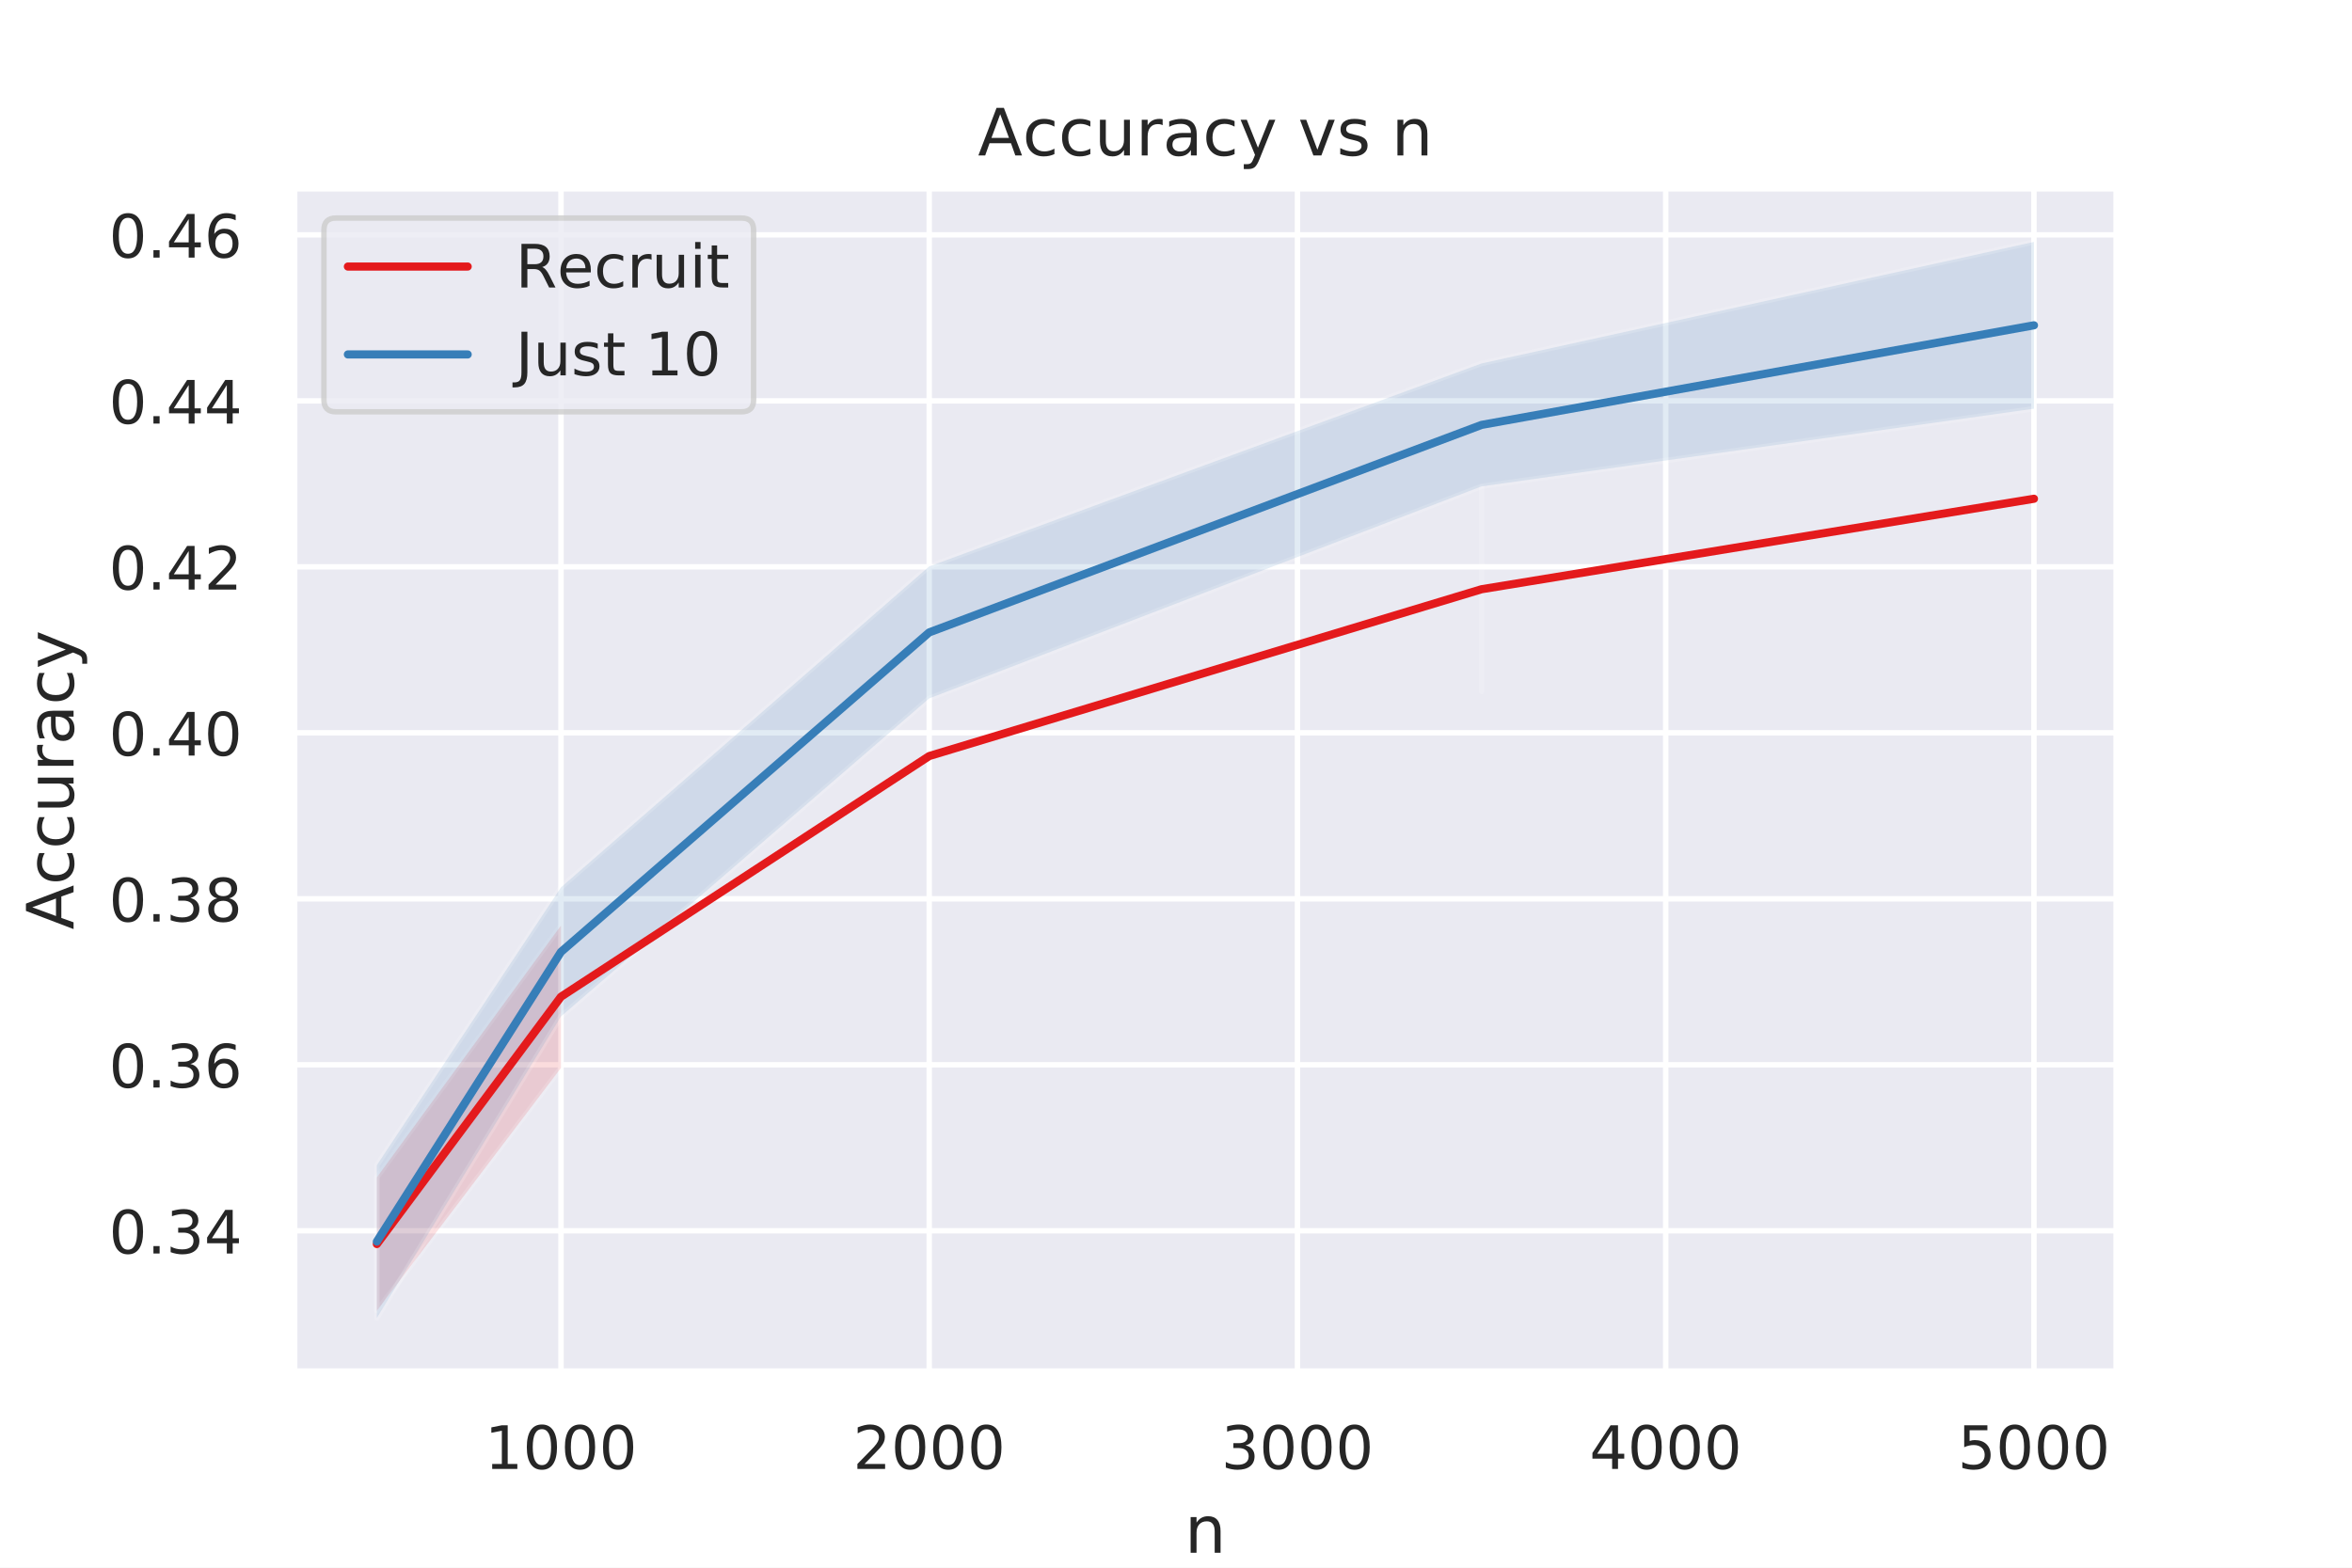
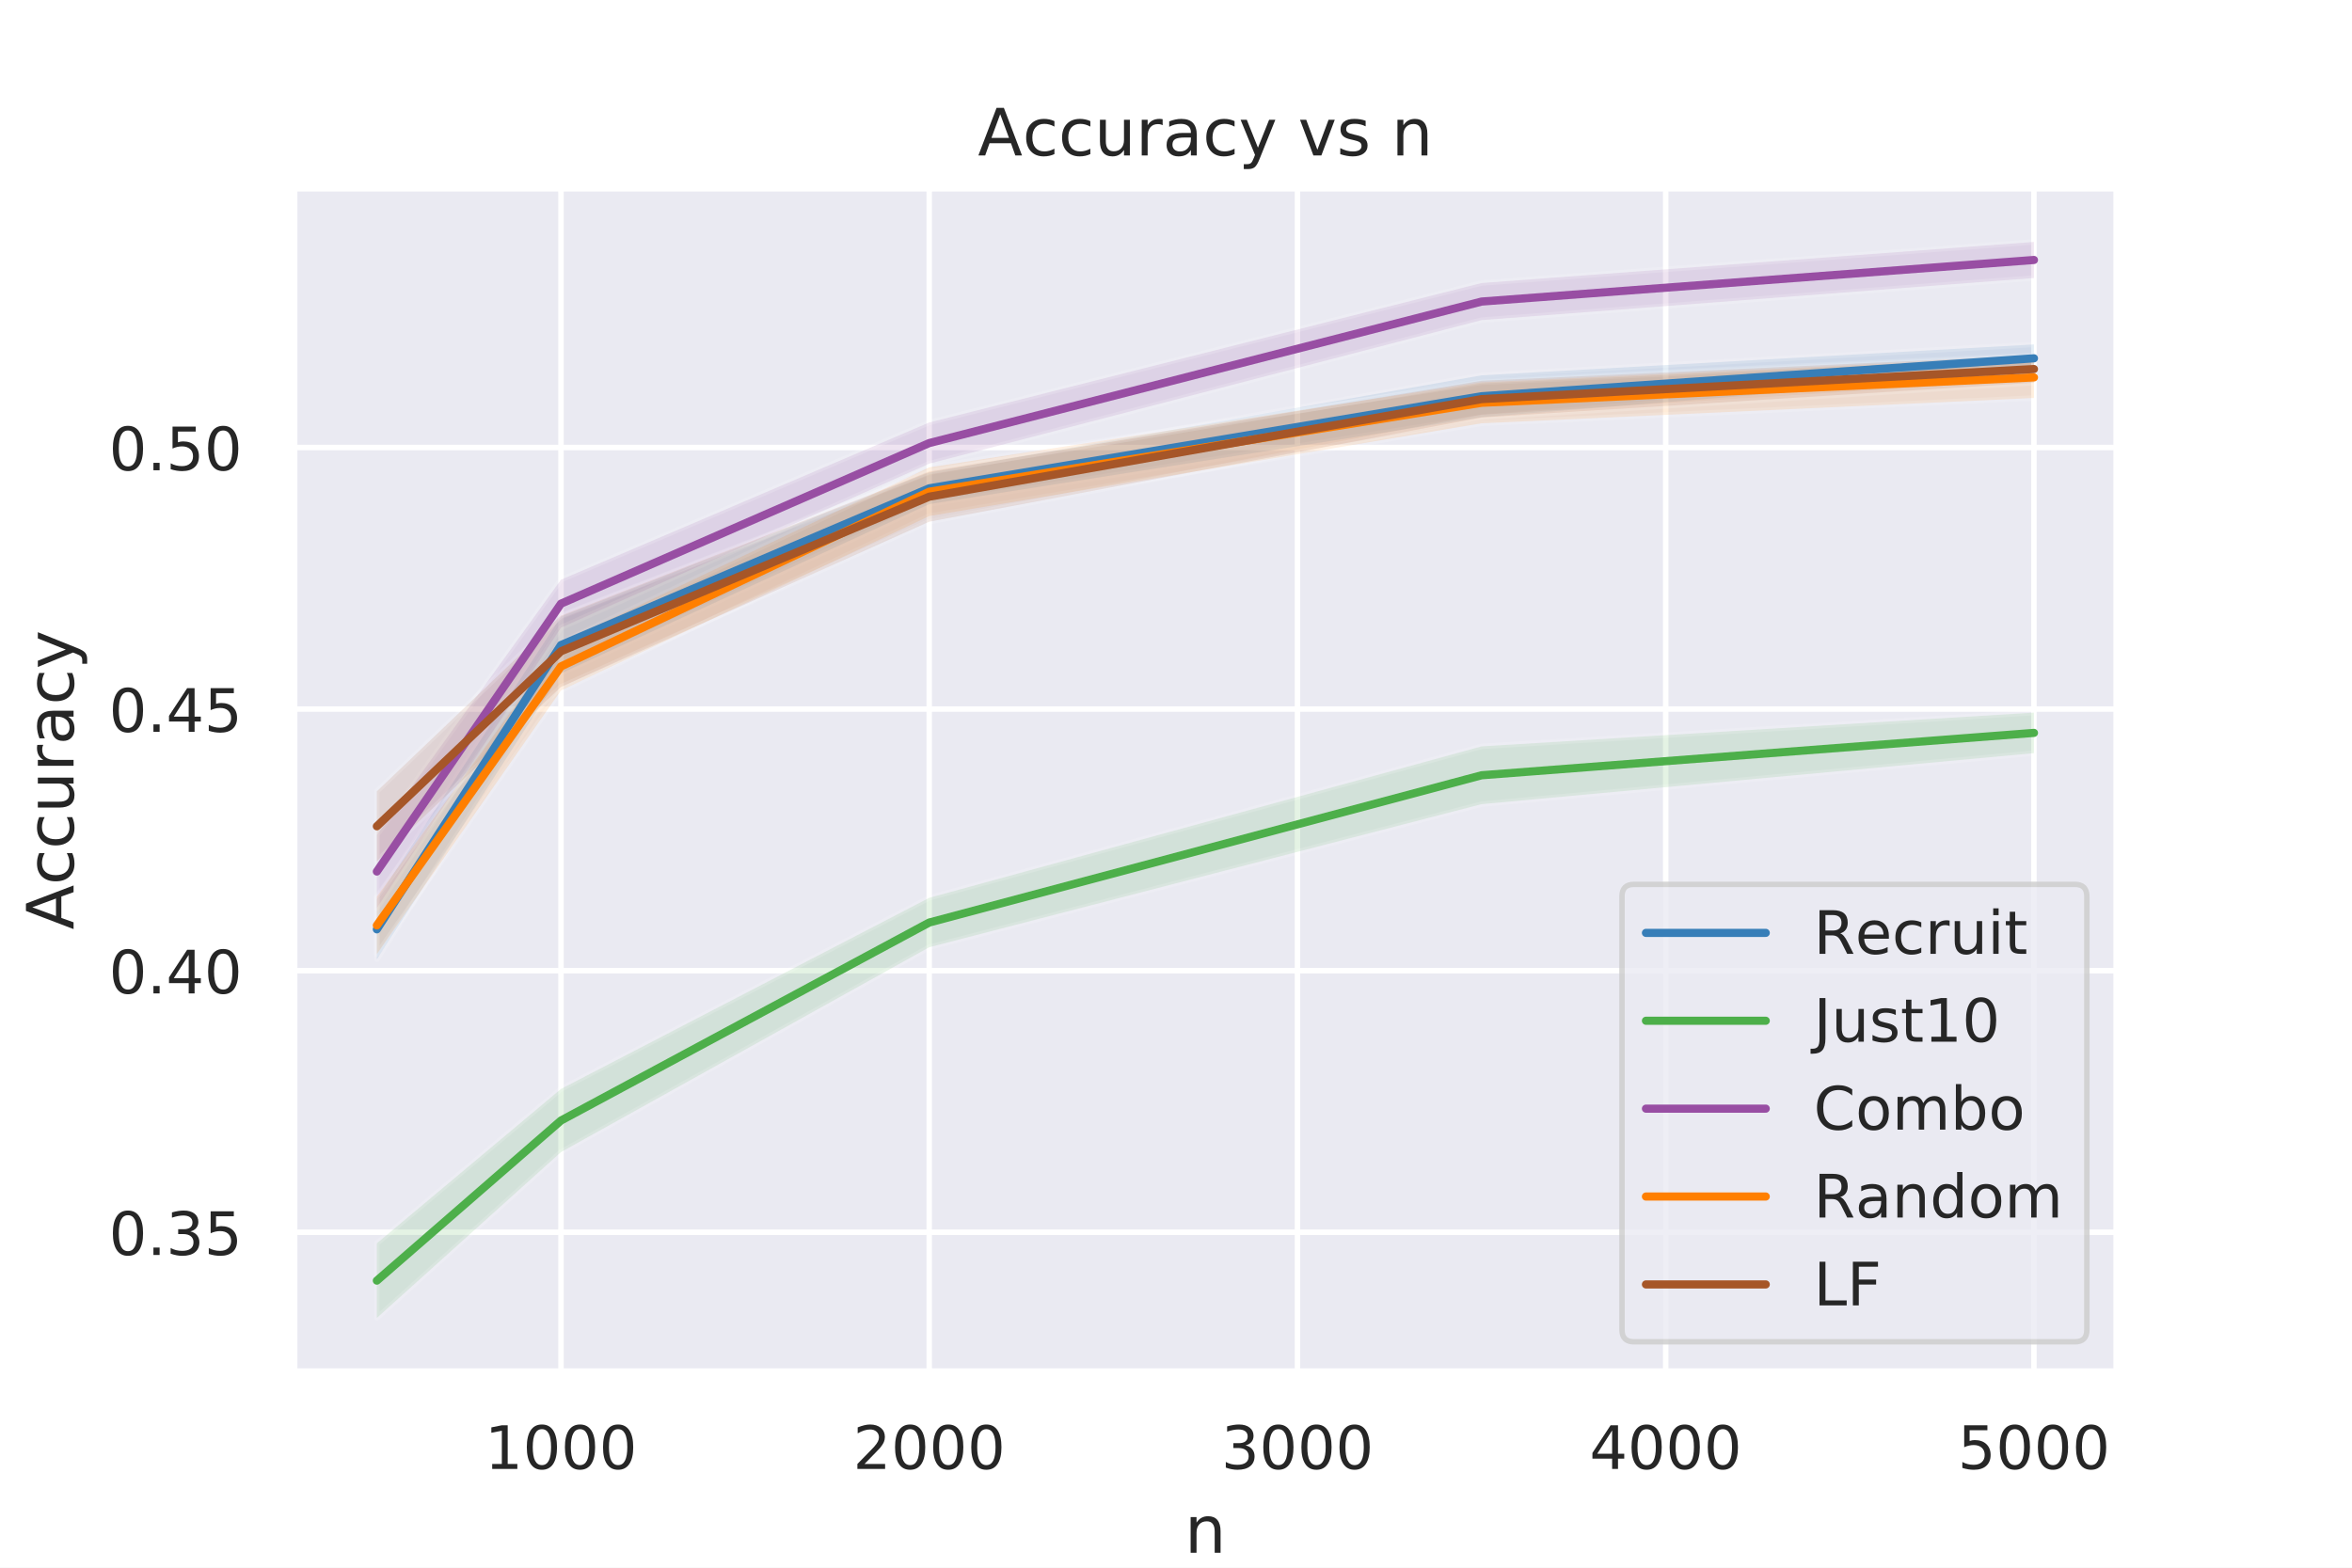
<svg xmlns="http://www.w3.org/2000/svg" xmlns:xlink="http://www.w3.org/1999/xlink" height="288pt" version="1.1" viewBox="0 0 432 288" width="432pt">
  <defs>
    <style type="text/css">
*{stroke-linecap:butt;stroke-linejoin:round;}
  </style>
  </defs>
  <g id="figure_1">
    <g id="patch_1">
      <path d="M 0 288  L 432 288  L 432 0  L 0 0  z " style="fill:#ffffff;" />
    </g>
    <g id="axes_1">
      <g id="patch_2">
        <path d="M 54 252  L 388.8 252  L 388.8 34.56  L 54 34.56  z " style="fill:#eaeaf2;" />
      </g>
      <g id="matplotlib.axis_1">
        <g id="xtick_1">
          <g id="line2d_1">
-             <path clip-path="url(#p210aaabae3)" d="M 103.036 252  L 103.036 34.56  " style="fill:none;stroke:#ffffff;stroke-linecap:round;" />
+             <path clip-path="url(#p8ea2d823b3)" d="M 103.036 252  L 103.036 34.56  " style="fill:none;stroke:#ffffff;stroke-linecap:round;" />
          </g>
          <g id="text_1">
            <defs>
              <path d="M 12.406 8.297  L 28.516 8.297  L 28.516 63.922  L 10.984 60.406  L 10.984 69.391  L 28.422 72.906  L 38.281 72.906  L 38.281 8.297  L 54.391 8.297  L 54.391 0  L 12.406 0  z " id="DejaVuSans-49" />
              <path d="M 31.781 66.406  Q 24.172 66.406 20.328 58.906  Q 16.5 51.422 16.5 36.375  Q 16.5 21.391 20.328 13.891  Q 24.172 6.391 31.781 6.391  Q 39.453 6.391 43.281 13.891  Q 47.125 21.391 47.125 36.375  Q 47.125 51.422 43.281 58.906  Q 39.453 66.406 31.781 66.406  z M 31.781 74.219  Q 44.047 74.219 50.516 64.516  Q 56.984 54.828 56.984 36.375  Q 56.984 17.969 50.516 8.266  Q 44.047 -1.422 31.781 -1.422  Q 19.531 -1.422 13.062 8.266  Q 6.594 17.969 6.594 36.375  Q 6.594 54.828 13.062 64.516  Q 19.531 74.219 31.781 74.219  z " id="DejaVuSans-48" />
            </defs>
            <g style="fill:#262626;" transform="translate(89.03886 269.8583)scale(0.11 -0.11)">
              <use xlink:href="#DejaVuSans-49" />
              <use x="63.623" xlink:href="#DejaVuSans-48" />
              <use x="127.246" xlink:href="#DejaVuSans-48" />
              <use x="190.869" xlink:href="#DejaVuSans-48" />
            </g>
          </g>
        </g>
        <g id="xtick_2">
          <g id="line2d_2">
-             <path clip-path="url(#p210aaabae3)" d="M 170.673 252  L 170.673 34.56  " style="fill:none;stroke:#ffffff;stroke-linecap:round;" />
+             <path clip-path="url(#p8ea2d823b3)" d="M 170.673 252  L 170.673 34.56  " style="fill:none;stroke:#ffffff;stroke-linecap:round;" />
          </g>
          <g id="text_2">
            <defs>
              <path d="M 19.188 8.297  L 53.609 8.297  L 53.609 0  L 7.328 0  L 7.328 8.297  Q 12.938 14.109 22.625 23.891  Q 32.328 33.688 34.812 36.531  Q 39.547 41.844 41.422 45.531  Q 43.312 49.219 43.312 52.781  Q 43.312 58.594 39.234 62.25  Q 35.156 65.922 28.609 65.922  Q 23.969 65.922 18.812 64.312  Q 13.672 62.703 7.812 59.422  L 7.812 69.391  Q 13.766 71.781 18.938 73  Q 24.125 74.219 28.422 74.219  Q 39.75 74.219 46.484 68.547  Q 53.219 62.891 53.219 53.422  Q 53.219 48.922 51.531 44.891  Q 49.859 40.875 45.406 35.406  Q 44.188 33.984 37.641 27.219  Q 31.109 20.453 19.188 8.297  z " id="DejaVuSans-50" />
            </defs>
            <g style="fill:#262626;" transform="translate(156.6752 269.8583)scale(0.11 -0.11)">
              <use xlink:href="#DejaVuSans-50" />
              <use x="63.623" xlink:href="#DejaVuSans-48" />
              <use x="127.246" xlink:href="#DejaVuSans-48" />
              <use x="190.869" xlink:href="#DejaVuSans-48" />
            </g>
          </g>
        </g>
        <g id="xtick_3">
          <g id="line2d_3">
-             <path clip-path="url(#p210aaabae3)" d="M 238.309 252  L 238.309 34.56  " style="fill:none;stroke:#ffffff;stroke-linecap:round;" />
+             <path clip-path="url(#p8ea2d823b3)" d="M 238.309 252  L 238.309 34.56  " style="fill:none;stroke:#ffffff;stroke-linecap:round;" />
          </g>
          <g id="text_3">
            <defs>
              <path d="M 40.578 39.312  Q 47.656 37.797 51.625 33  Q 55.609 28.219 55.609 21.188  Q 55.609 10.406 48.188 4.484  Q 40.766 -1.422 27.094 -1.422  Q 22.516 -1.422 17.656 -0.516  Q 12.797 0.391 7.625 2.203  L 7.625 11.719  Q 11.719 9.328 16.594 8.109  Q 21.484 6.891 26.812 6.891  Q 36.078 6.891 40.938 10.547  Q 45.797 14.203 45.797 21.188  Q 45.797 27.641 41.281 31.266  Q 36.766 34.906 28.719 34.906  L 20.219 34.906  L 20.219 43.016  L 29.109 43.016  Q 36.375 43.016 40.234 45.922  Q 44.094 48.828 44.094 54.297  Q 44.094 59.906 40.109 62.906  Q 36.141 65.922 28.719 65.922  Q 24.656 65.922 20.016 65.031  Q 15.375 64.156 9.812 62.312  L 9.812 71.094  Q 15.438 72.656 20.344 73.438  Q 25.25 74.219 29.594 74.219  Q 40.828 74.219 47.359 69.109  Q 53.906 64.016 53.906 55.328  Q 53.906 49.266 50.438 45.094  Q 46.969 40.922 40.578 39.312  z " id="DejaVuSans-51" />
            </defs>
            <g style="fill:#262626;" transform="translate(224.3116 269.8583)scale(0.11 -0.11)">
              <use xlink:href="#DejaVuSans-51" />
              <use x="63.623" xlink:href="#DejaVuSans-48" />
              <use x="127.246" xlink:href="#DejaVuSans-48" />
              <use x="190.869" xlink:href="#DejaVuSans-48" />
            </g>
          </g>
        </g>
        <g id="xtick_4">
          <g id="line2d_4">
-             <path clip-path="url(#p210aaabae3)" d="M 305.945 252  L 305.945 34.56  " style="fill:none;stroke:#ffffff;stroke-linecap:round;" />
+             <path clip-path="url(#p8ea2d823b3)" d="M 305.945 252  L 305.945 34.56  " style="fill:none;stroke:#ffffff;stroke-linecap:round;" />
          </g>
          <g id="text_4">
            <defs>
              <path d="M 37.797 64.312  L 12.891 25.391  L 37.797 25.391  z M 35.203 72.906  L 47.609 72.906  L 47.609 25.391  L 58.016 25.391  L 58.016 17.188  L 47.609 17.188  L 47.609 0  L 37.797 0  L 37.797 17.188  L 4.891 17.188  L 4.891 26.703  z " id="DejaVuSans-52" />
            </defs>
            <g style="fill:#262626;" transform="translate(291.948 269.8583)scale(0.11 -0.11)">
              <use xlink:href="#DejaVuSans-52" />
              <use x="63.623" xlink:href="#DejaVuSans-48" />
              <use x="127.246" xlink:href="#DejaVuSans-48" />
              <use x="190.869" xlink:href="#DejaVuSans-48" />
            </g>
          </g>
        </g>
        <g id="xtick_5">
          <g id="line2d_5">
-             <path clip-path="url(#p210aaabae3)" d="M 373.582 252  L 373.582 34.56  " style="fill:none;stroke:#ffffff;stroke-linecap:round;" />
+             <path clip-path="url(#p8ea2d823b3)" d="M 373.582 252  L 373.582 34.56  " style="fill:none;stroke:#ffffff;stroke-linecap:round;" />
          </g>
          <g id="text_5">
            <defs>
              <path d="M 10.797 72.906  L 49.516 72.906  L 49.516 64.594  L 19.828 64.594  L 19.828 46.734  Q 21.969 47.469 24.109 47.828  Q 26.266 48.188 28.422 48.188  Q 40.625 48.188 47.75 41.5  Q 54.891 34.812 54.891 23.391  Q 54.891 11.625 47.562 5.094  Q 40.234 -1.422 26.906 -1.422  Q 22.312 -1.422 17.547 -0.641  Q 12.797 0.141 7.719 1.703  L 7.719 11.625  Q 12.109 9.234 16.797 8.062  Q 21.484 6.891 26.703 6.891  Q 35.156 6.891 40.078 11.328  Q 45.016 15.766 45.016 23.391  Q 45.016 31 40.078 35.438  Q 35.156 39.891 26.703 39.891  Q 22.75 39.891 18.812 39.016  Q 14.891 38.141 10.797 36.281  z " id="DejaVuSans-53" />
            </defs>
            <g style="fill:#262626;" transform="translate(359.5843 269.8583)scale(0.11 -0.11)">
              <use xlink:href="#DejaVuSans-53" />
              <use x="63.623" xlink:href="#DejaVuSans-48" />
              <use x="127.246" xlink:href="#DejaVuSans-48" />
              <use x="190.869" xlink:href="#DejaVuSans-48" />
            </g>
          </g>
        </g>
        <g id="text_6">
          <defs>
            <path d="M 54.891 33.016  L 54.891 0  L 45.906 0  L 45.906 32.719  Q 45.906 40.484 42.875 44.328  Q 39.844 48.188 33.797 48.188  Q 26.516 48.188 22.312 43.547  Q 18.109 38.922 18.109 30.906  L 18.109 0  L 9.078 0  L 9.078 54.688  L 18.109 54.688  L 18.109 46.188  Q 21.344 51.125 25.703 53.562  Q 30.078 56 35.797 56  Q 45.219 56 50.047 50.172  Q 54.891 44.344 54.891 33.016  z " id="DejaVuSans-110" />
          </defs>
          <g style="fill:#262626;" transform="translate(217.5975 285.2641)scale(0.12 -0.12)">
            <use xlink:href="#DejaVuSans-110" />
          </g>
        </g>
      </g>
      <g id="matplotlib.axis_2">
        <g id="ytick_1">
          <g id="line2d_6">
-             <path clip-path="url(#p210aaabae3)" d="M 54 226.103  L 388.8 226.103  " style="fill:none;stroke:#ffffff;stroke-linecap:round;" />
+             <path clip-path="url(#p8ea2d823b3)" d="M 54 226.373  L 388.8 226.373  " style="fill:none;stroke:#ffffff;stroke-linecap:round;" />
          </g>
          <g id="text_7">
            <defs>
              <path d="M 10.688 12.406  L 21 12.406  L 21 0  L 10.688 0  z " id="DejaVuSans-46" />
            </defs>
-             <g style="fill:#262626;" transform="translate(20.00781 230.2824)scale(0.11 -0.11)">
+             <g style="fill:#262626;" transform="translate(20.00781 230.5524)scale(0.11 -0.11)">
              <use xlink:href="#DejaVuSans-48" />
              <use x="63.623" xlink:href="#DejaVuSans-46" />
              <use x="95.41" xlink:href="#DejaVuSans-51" />
-               <use x="159.033" xlink:href="#DejaVuSans-52" />
+               <use x="159.033" xlink:href="#DejaVuSans-53" />
            </g>
          </g>
        </g>
        <g id="ytick_2">
          <g id="line2d_7">
-             <path clip-path="url(#p210aaabae3)" d="M 54 195.61  L 388.8 195.61  " style="fill:none;stroke:#ffffff;stroke-linecap:round;" />
+             <path clip-path="url(#p8ea2d823b3)" d="M 54 178.32  L 388.8 178.32  " style="fill:none;stroke:#ffffff;stroke-linecap:round;" />
          </g>
          <g id="text_8">
-             <defs>
-               <path d="M 33.016 40.375  Q 26.375 40.375 22.484 35.828  Q 18.609 31.297 18.609 23.391  Q 18.609 15.531 22.484 10.953  Q 26.375 6.391 33.016 6.391  Q 39.656 6.391 43.531 10.953  Q 47.406 15.531 47.406 23.391  Q 47.406 31.297 43.531 35.828  Q 39.656 40.375 33.016 40.375  z M 52.594 71.297  L 52.594 62.312  Q 48.875 64.062 45.094 64.984  Q 41.312 65.922 37.594 65.922  Q 27.828 65.922 22.672 59.328  Q 17.531 52.734 16.797 39.406  Q 19.672 43.656 24.016 45.922  Q 28.375 48.188 33.594 48.188  Q 44.578 48.188 50.953 41.516  Q 57.328 34.859 57.328 23.391  Q 57.328 12.156 50.688 5.359  Q 44.047 -1.422 33.016 -1.422  Q 20.359 -1.422 13.672 8.266  Q 6.984 17.969 6.984 36.375  Q 6.984 53.656 15.188 63.938  Q 23.391 74.219 37.203 74.219  Q 40.922 74.219 44.703 73.484  Q 48.484 72.75 52.594 71.297  z " id="DejaVuSans-54" />
-             </defs>
-             <g style="fill:#262626;" transform="translate(20.00781 199.789)scale(0.11 -0.11)">
-               <use xlink:href="#DejaVuSans-48" />
-               <use x="63.623" xlink:href="#DejaVuSans-46" />
-               <use x="95.41" xlink:href="#DejaVuSans-51" />
-               <use x="159.033" xlink:href="#DejaVuSans-54" />
-             </g>
-           </g>
-         </g>
-         <g id="ytick_3">
-           <g id="line2d_8">
-             <path clip-path="url(#p210aaabae3)" d="M 54 165.117  L 388.8 165.117  " style="fill:none;stroke:#ffffff;stroke-linecap:round;" />
-           </g>
-           <g id="text_9">
-             <defs>
-               <path d="M 31.781 34.625  Q 24.75 34.625 20.719 30.859  Q 16.703 27.094 16.703 20.516  Q 16.703 13.922 20.719 10.156  Q 24.75 6.391 31.781 6.391  Q 38.812 6.391 42.859 10.172  Q 46.922 13.969 46.922 20.516  Q 46.922 27.094 42.891 30.859  Q 38.875 34.625 31.781 34.625  z M 21.922 38.812  Q 15.578 40.375 12.031 44.719  Q 8.5 49.078 8.5 55.328  Q 8.5 64.062 14.719 69.141  Q 20.953 74.219 31.781 74.219  Q 42.672 74.219 48.875 69.141  Q 55.078 64.062 55.078 55.328  Q 55.078 49.078 51.531 44.719  Q 48 40.375 41.703 38.812  Q 48.828 37.156 52.797 32.312  Q 56.781 27.484 56.781 20.516  Q 56.781 9.906 50.312 4.234  Q 43.844 -1.422 31.781 -1.422  Q 19.734 -1.422 13.25 4.234  Q 6.781 9.906 6.781 20.516  Q 6.781 27.484 10.781 32.312  Q 14.797 37.156 21.922 38.812  z M 18.312 54.391  Q 18.312 48.734 21.844 45.562  Q 25.391 42.391 31.781 42.391  Q 38.141 42.391 41.719 45.562  Q 45.312 48.734 45.312 54.391  Q 45.312 60.062 41.719 63.234  Q 38.141 66.406 31.781 66.406  Q 25.391 66.406 21.844 63.234  Q 18.312 60.062 18.312 54.391  z " id="DejaVuSans-56" />
-             </defs>
-             <g style="fill:#262626;" transform="translate(20.00781 169.2957)scale(0.11 -0.11)">
-               <use xlink:href="#DejaVuSans-48" />
-               <use x="63.623" xlink:href="#DejaVuSans-46" />
-               <use x="95.41" xlink:href="#DejaVuSans-51" />
-               <use x="159.033" xlink:href="#DejaVuSans-56" />
-             </g>
-           </g>
-         </g>
-         <g id="ytick_4">
-           <g id="line2d_9">
-             <path clip-path="url(#p210aaabae3)" d="M 54 134.623  L 388.8 134.623  " style="fill:none;stroke:#ffffff;stroke-linecap:round;" />
-           </g>
-           <g id="text_10">
-             <g style="fill:#262626;" transform="translate(20.00781 138.8024)scale(0.11 -0.11)">
+             <g style="fill:#262626;" transform="translate(20.00781 182.4988)scale(0.11 -0.11)">
              <use xlink:href="#DejaVuSans-48" />
              <use x="63.623" xlink:href="#DejaVuSans-46" />
              <use x="95.41" xlink:href="#DejaVuSans-52" />
              <use x="159.033" xlink:href="#DejaVuSans-48" />
            </g>
          </g>
        </g>
-         <g id="ytick_5">
-           <g id="line2d_10">
-             <path clip-path="url(#p210aaabae3)" d="M 54 104.13  L 388.8 104.13  " style="fill:none;stroke:#ffffff;stroke-linecap:round;" />
-           </g>
-           <g id="text_11">
-             <g style="fill:#262626;" transform="translate(20.00781 108.3091)scale(0.11 -0.11)">
+         <g id="ytick_3">
+           <g id="line2d_8">
+             <path clip-path="url(#p8ea2d823b3)" d="M 54 130.266  L 388.8 130.266  " style="fill:none;stroke:#ffffff;stroke-linecap:round;" />
+           </g>
+           <g id="text_9">
+             <g style="fill:#262626;" transform="translate(20.00781 134.4453)scale(0.11 -0.11)">
              <use xlink:href="#DejaVuSans-48" />
              <use x="63.623" xlink:href="#DejaVuSans-46" />
              <use x="95.41" xlink:href="#DejaVuSans-52" />
-               <use x="159.033" xlink:href="#DejaVuSans-50" />
-             </g>
-           </g>
-         </g>
-         <g id="ytick_6">
-           <g id="line2d_11">
-             <path clip-path="url(#p210aaabae3)" d="M 54 73.637  L 388.8 73.637  " style="fill:none;stroke:#ffffff;stroke-linecap:round;" />
-           </g>
-           <g id="text_12">
-             <g style="fill:#262626;" transform="translate(20.00781 77.81573)scale(0.11 -0.11)">
+               <use x="159.033" xlink:href="#DejaVuSans-53" />
+             </g>
+           </g>
+         </g>
+         <g id="ytick_4">
+           <g id="line2d_9">
+             <path clip-path="url(#p8ea2d823b3)" d="M 54 82.213  L 388.8 82.213  " style="fill:none;stroke:#ffffff;stroke-linecap:round;" />
+           </g>
+           <g id="text_10">
+             <g style="fill:#262626;" transform="translate(20.00781 86.39173)scale(0.11 -0.11)">
              <use xlink:href="#DejaVuSans-48" />
              <use x="63.623" xlink:href="#DejaVuSans-46" />
-               <use x="95.41" xlink:href="#DejaVuSans-52" />
-               <use x="159.033" xlink:href="#DejaVuSans-52" />
-             </g>
-           </g>
-         </g>
-         <g id="ytick_7">
-           <g id="line2d_12">
-             <path clip-path="url(#p210aaabae3)" d="M 54 43.143  L 388.8 43.143  " style="fill:none;stroke:#ffffff;stroke-linecap:round;" />
-           </g>
-           <g id="text_13">
-             <g style="fill:#262626;" transform="translate(20.00781 47.32241)scale(0.11 -0.11)">
-               <use xlink:href="#DejaVuSans-48" />
-               <use x="63.623" xlink:href="#DejaVuSans-46" />
-               <use x="95.41" xlink:href="#DejaVuSans-52" />
-               <use x="159.033" xlink:href="#DejaVuSans-54" />
-             </g>
-           </g>
-         </g>
-         <g id="text_14">
+               <use x="95.41" xlink:href="#DejaVuSans-53" />
+               <use x="159.033" xlink:href="#DejaVuSans-48" />
+             </g>
+           </g>
+         </g>
+         <g id="text_11">
          <defs>
            <path d="M 34.188 63.188  L 20.797 26.906  L 47.609 26.906  z M 28.609 72.906  L 39.797 72.906  L 67.578 0  L 57.328 0  L 50.688 18.703  L 17.828 18.703  L 11.188 0  L 0.781 0  z " id="DejaVuSans-65" />
            <path d="M 48.781 52.594  L 48.781 44.188  Q 44.969 46.297 41.141 47.344  Q 37.312 48.391 33.406 48.391  Q 24.656 48.391 19.812 42.844  Q 14.984 37.312 14.984 27.297  Q 14.984 17.281 19.812 11.734  Q 24.656 6.203 33.406 6.203  Q 37.312 6.203 41.141 7.25  Q 44.969 8.297 48.781 10.406  L 48.781 2.094  Q 45.016 0.344 40.984 -0.531  Q 36.969 -1.422 32.422 -1.422  Q 20.062 -1.422 12.781 6.344  Q 5.516 14.109 5.516 27.297  Q 5.516 40.672 12.859 48.328  Q 20.219 56 33.016 56  Q 37.156 56 41.109 55.141  Q 45.062 54.297 48.781 52.594  z " id="DejaVuSans-99" />
            <path d="M 8.5 21.578  L 8.5 54.688  L 17.484 54.688  L 17.484 21.922  Q 17.484 14.156 20.5 10.266  Q 23.531 6.391 29.594 6.391  Q 36.859 6.391 41.078 11.031  Q 45.312 15.672 45.312 23.688  L 45.312 54.688  L 54.297 54.688  L 54.297 0  L 45.312 0  L 45.312 8.406  Q 42.047 3.422 37.719 1  Q 33.406 -1.422 27.688 -1.422  Q 18.266 -1.422 13.375 4.438  Q 8.5 10.297 8.5 21.578  z M 31.109 56  z " id="DejaVuSans-117" />
            <path d="M 41.109 46.297  Q 39.594 47.172 37.812 47.578  Q 36.031 48 33.891 48  Q 26.266 48 22.188 43.047  Q 18.109 38.094 18.109 28.812  L 18.109 0  L 9.078 0  L 9.078 54.688  L 18.109 54.688  L 18.109 46.188  Q 20.953 51.172 25.484 53.578  Q 30.031 56 36.531 56  Q 37.453 56 38.578 55.875  Q 39.703 55.766 41.062 55.516  z " id="DejaVuSans-114" />
            <path d="M 34.281 27.484  Q 23.391 27.484 19.188 25  Q 14.984 22.516 14.984 16.5  Q 14.984 11.719 18.141 8.906  Q 21.297 6.109 26.703 6.109  Q 34.188 6.109 38.703 11.406  Q 43.219 16.703 43.219 25.484  L 43.219 27.484  z M 52.203 31.203  L 52.203 0  L 43.219 0  L 43.219 8.297  Q 40.141 3.328 35.547 0.953  Q 30.953 -1.422 24.312 -1.422  Q 15.922 -1.422 10.953 3.297  Q 6 8.016 6 15.922  Q 6 25.141 12.172 29.828  Q 18.359 34.516 30.609 34.516  L 43.219 34.516  L 43.219 35.406  Q 43.219 41.609 39.141 45  Q 35.062 48.391 27.688 48.391  Q 23 48.391 18.547 47.266  Q 14.109 46.141 10.016 43.891  L 10.016 52.203  Q 14.938 54.109 19.578 55.047  Q 24.219 56 28.609 56  Q 40.484 56 46.344 49.844  Q 52.203 43.703 52.203 31.203  z " id="DejaVuSans-97" />
            <path d="M 32.172 -5.078  Q 28.375 -14.844 24.75 -17.812  Q 21.141 -20.797 15.094 -20.797  L 7.906 -20.797  L 7.906 -13.281  L 13.188 -13.281  Q 16.891 -13.281 18.938 -11.516  Q 21 -9.766 23.484 -3.219  L 25.094 0.875  L 2.984 54.688  L 12.5 54.688  L 29.594 11.922  L 46.688 54.688  L 56.203 54.688  z " id="DejaVuSans-121" />
          </defs>
          <g style="fill:#262626;" transform="translate(13.51219 170.7778)rotate(-90)scale(0.12 -0.12)">
            <use xlink:href="#DejaVuSans-65" />
            <use x="68.393" xlink:href="#DejaVuSans-99" />
            <use x="123.373" xlink:href="#DejaVuSans-99" />
            <use x="178.354" xlink:href="#DejaVuSans-117" />
            <use x="241.732" xlink:href="#DejaVuSans-114" />
            <use x="282.846" xlink:href="#DejaVuSans-97" />
            <use x="344.125" xlink:href="#DejaVuSans-99" />
            <use x="399.105" xlink:href="#DejaVuSans-121" />
          </g>
        </g>
      </g>
      <g id="PolyCollection_1">
-         <path clip-path="url(#p210aaabae3)" d="M 69.218 240.785  L 69.218 216.301  L 103.036 170.03  L 103.036 196.185  L 103.036 196.185  L 69.218 240.785  z " style="fill:#e41a1c;fill-opacity:0.15;stroke:#ffffff;stroke-opacity:0.15;" />
-         <path clip-path="url(#p210aaabae3)" d="M 272.127 127.036  L 272.127 89.457  L 272.127 127.036  L 272.127 127.036  z " style="fill:#e41a1c;fill-opacity:0.15;stroke:#ffffff;stroke-opacity:0.15;" />
+         <defs>
+           <path d="M 69.218 -111.759  L 69.218 -122.787  L 103.036 -174.719  L 170.673 -201.192  L 272.127 -219.048  L 373.582 -224.721  L 373.582 -219.626  L 373.582 -219.626  L 272.127 -211.363  L 170.673 -195.39  L 103.036 -164.294  L 69.218 -111.759  z " id="mac9e26207b" style="stroke:#ffffff;stroke-opacity:0.15;" />
+         </defs>
+         <g clip-path="url(#p8ea2d823b3)">
+           <use style="fill:#377eb8;fill-opacity:0.15;stroke:#ffffff;stroke-opacity:0.15;" x="0" xlink:href="#mac9e26207b" y="288" />
+         </g>
      </g>
      <g id="PolyCollection_2">
        <defs>
-           <path d="M 69.218 -45.884  L 69.218 -73.946  L 103.036 -124.981  L 170.673 -183.947  L 272.127 -221.233  L 373.582 -243.556  L 373.582 -212.919  L 373.582 -212.919  L 272.127 -198.651  L 170.673 -159.703  L 103.036 -101.271  L 69.218 -45.884  z " id="m249dd90c56" style="stroke:#ffffff;stroke-opacity:0.15;" />
-         </defs>
-         <g clip-path="url(#p210aaabae3)">
-           <use style="fill:#377eb8;fill-opacity:0.15;stroke:#ffffff;stroke-opacity:0.15;" x="0" xlink:href="#m249dd90c56" y="288" />
-         </g>
+           <path d="M 69.218 -45.884  L 69.218 -59.59  L 103.036 -87.946  L 170.673 -123.06  L 272.127 -150.882  L 373.582 -157.082  L 373.582 -149.64  L 373.582 -149.64  L 272.127 -140.271  L 170.673 -113.984  L 103.036 -76.346  L 69.218 -45.884  z " id="mce9ba3b847" style="stroke:#ffffff;stroke-opacity:0.15;" />
+         </defs>
+         <g clip-path="url(#p8ea2d823b3)">
+           <use style="fill:#4daf4a;fill-opacity:0.15;stroke:#ffffff;stroke-opacity:0.15;" x="0" xlink:href="#mce9ba3b847" y="288" />
+         </g>
+       </g>
+       <g id="PolyCollection_3">
+         <defs>
+           <path d="M 69.218 -121.183  L 69.218 -134.602  L 103.036 -181.503  L 170.673 -210.385  L 272.127 -236.007  L 373.582 -243.556  L 373.582 -236.927  L 373.582 -236.927  L 272.127 -229.196  L 170.673 -202.824  L 103.036 -172.696  L 69.218 -121.183  z " id="m633ef98f7f" style="stroke:#ffffff;stroke-opacity:0.15;" />
+         </defs>
+         <g clip-path="url(#p8ea2d823b3)">
+           <use style="fill:#984ea3;fill-opacity:0.15;stroke:#ffffff;stroke-opacity:0.15;" x="0" xlink:href="#m633ef98f7f" y="288" />
+         </g>
+       </g>
+       <g id="PolyCollection_4">
+         <defs>
+           <path d="M 69.218 -112.725  L 69.218 -123.262  L 103.036 -169.966  L 170.673 -202.138  L 272.127 -217.768  L 373.582 -222.444  L 373.582 -214.887  L 373.582 -214.887  L 272.127 -210.241  L 170.673 -193.195  L 103.036 -161.167  L 69.218 -112.725  z " id="m0b3383acad" style="stroke:#ffffff;stroke-opacity:0.15;" />
+         </defs>
+         <g clip-path="url(#p8ea2d823b3)">
+           <use style="fill:#ff7f00;fill-opacity:0.15;stroke:#ffffff;stroke-opacity:0.15;" x="0" xlink:href="#m0b3383acad" y="288" />
+         </g>
+       </g>
+       <g id="PolyCollection_5">
+         <defs>
+           <path d="M 69.218 -129.787  L 69.218 -142.625  L 103.036 -174.894  L 170.673 -201.346  L 272.127 -218.047  L 373.582 -222.708  L 373.582 -217.698  L 373.582 -217.698  L 272.127 -211.308  L 170.673 -192.161  L 103.036 -161.813  L 69.218 -129.787  z " id="md8e46d414c" style="stroke:#ffffff;stroke-opacity:0.15;" />
+         </defs>
+         <g clip-path="url(#p8ea2d823b3)">
+           <use style="fill:#a65628;fill-opacity:0.15;stroke:#ffffff;stroke-opacity:0.15;" x="0" xlink:href="#md8e46d414c" y="288" />
+         </g>
+       </g>
+       <g id="line2d_10">
+         <path clip-path="url(#p8ea2d823b3)" d="M 69.218 170.727  L 103.036 118.493  L 170.673 89.709  L 272.127 72.794  L 373.582 65.826  " style="fill:none;stroke:#377eb8;stroke-linecap:round;stroke-width:1.5;" />
+       </g>
+       <g id="line2d_11">
+         <path clip-path="url(#p8ea2d823b3)" d="M 69.218 235.263  L 103.036 205.854  L 170.673 169.478  L 272.127 142.424  L 373.582 134.639  " style="fill:none;stroke:#4daf4a;stroke-linecap:round;stroke-width:1.5;" />
+       </g>
+       <g id="line2d_12">
+         <path clip-path="url(#p8ea2d823b3)" d="M 69.218 160.107  L 103.036 110.901  L 170.673 81.396  L 272.127 55.399  L 373.582 47.758  " style="fill:none;stroke:#984ea3;stroke-linecap:round;stroke-width:1.5;" />
      </g>
      <g id="line2d_13">
-         <path clip-path="url(#p210aaabae3)" d="M 69.218 228.543  L 103.036 183.108  L 170.673 138.892  L 272.127 108.247  L 373.582 91.628  " style="fill:none;stroke:#e41a1c;stroke-linecap:round;stroke-width:1.5;" />
+         <path clip-path="url(#p8ea2d823b3)" d="M 69.218 170.006  L 103.036 122.433  L 170.673 90.334  L 272.127 73.995  L 373.582 69.334  " style="fill:none;stroke:#ff7f00;stroke-linecap:round;stroke-width:1.5;" />
      </g>
      <g id="line2d_14">
-         <path clip-path="url(#p210aaabae3)" d="M 69.218 228.085  L 103.036 174.874  L 170.673 116.175  L 272.127 78.058  L 373.582 59.762  " style="fill:none;stroke:#377eb8;stroke-linecap:round;stroke-width:1.5;" />
+         <path clip-path="url(#p8ea2d823b3)" d="M 69.218 151.794  L 103.036 119.646  L 170.673 91.247  L 272.127 73.323  L 373.582 67.797  " style="fill:none;stroke:#a65628;stroke-linecap:round;stroke-width:1.5;" />
      </g>
      <g id="patch_3">
        <path d="M 54 252  L 54 34.56  " style="fill:none;stroke:#ffffff;stroke-linecap:square;stroke-linejoin:miter;stroke-width:1.25;" />
      </g>
      <g id="patch_4">
        <path d="M 388.8 252  L 388.8 34.56  " style="fill:none;stroke:#ffffff;stroke-linecap:square;stroke-linejoin:miter;stroke-width:1.25;" />
      </g>
      <g id="patch_5">
        <path d="M 54 252  L 388.8 252  " style="fill:none;stroke:#ffffff;stroke-linecap:square;stroke-linejoin:miter;stroke-width:1.25;" />
      </g>
      <g id="patch_6">
        <path d="M 54 34.56  L 388.8 34.56  " style="fill:none;stroke:#ffffff;stroke-linecap:square;stroke-linejoin:miter;stroke-width:1.25;" />
      </g>
-       <g id="text_15">
+       <g id="text_12">
        <defs>
          <path id="DejaVuSans-32" />
          <path d="M 2.984 54.688  L 12.5 54.688  L 29.594 8.797  L 46.688 54.688  L 56.203 54.688  L 35.688 0  L 23.484 0  z " id="DejaVuSans-118" />
          <path d="M 44.281 53.078  L 44.281 44.578  Q 40.484 46.531 36.375 47.5  Q 32.281 48.484 27.875 48.484  Q 21.188 48.484 17.844 46.438  Q 14.5 44.391 14.5 40.281  Q 14.5 37.156 16.891 35.375  Q 19.281 33.594 26.516 31.984  L 29.594 31.297  Q 39.156 29.25 43.188 25.516  Q 47.219 21.781 47.219 15.094  Q 47.219 7.469 41.188 3.016  Q 35.156 -1.422 24.609 -1.422  Q 20.219 -1.422 15.453 -0.562  Q 10.688 0.297 5.422 2  L 5.422 11.281  Q 10.406 8.688 15.234 7.391  Q 20.062 6.109 24.812 6.109  Q 31.156 6.109 34.562 8.281  Q 37.984 10.453 37.984 14.406  Q 37.984 18.062 35.516 20.016  Q 33.062 21.969 24.703 23.781  L 21.578 24.516  Q 13.234 26.266 9.516 29.906  Q 5.812 33.547 5.812 39.891  Q 5.812 47.609 11.281 51.797  Q 16.75 56 26.812 56  Q 31.781 56 36.172 55.266  Q 40.578 54.547 44.281 53.078  z " id="DejaVuSans-115" />
        </defs>
        <g style="fill:#262626;" transform="translate(179.6091 28.56)scale(0.12 -0.12)">
          <use xlink:href="#DejaVuSans-65" />
          <use x="68.393" xlink:href="#DejaVuSans-99" />
          <use x="123.373" xlink:href="#DejaVuSans-99" />
          <use x="178.354" xlink:href="#DejaVuSans-117" />
          <use x="241.732" xlink:href="#DejaVuSans-114" />
          <use x="282.846" xlink:href="#DejaVuSans-97" />
          <use x="344.125" xlink:href="#DejaVuSans-99" />
          <use x="399.105" xlink:href="#DejaVuSans-121" />
          <use x="458.285" xlink:href="#DejaVuSans-32" />
          <use x="490.072" xlink:href="#DejaVuSans-118" />
          <use x="549.252" xlink:href="#DejaVuSans-115" />
          <use x="601.352" xlink:href="#DejaVuSans-32" />
          <use x="633.139" xlink:href="#DejaVuSans-110" />
        </g>
      </g>
      <g id="legend_1">
        <g id="patch_7">
-           <path d="M 61.7 75.652  L 136.215 75.652  Q 138.415 75.652 138.415 73.452  L 138.415 42.26  Q 138.415 40.06 136.215 40.06  L 61.7 40.06  Q 59.5 40.06 59.5 42.26  L 59.5 73.452  Q 59.5 75.652 61.7 75.652  z " style="fill:#eaeaf2;opacity:0.8;stroke:#cccccc;stroke-linejoin:miter;" />
+           <path d="M 300.119 246.5  L 381.1 246.5  Q 383.3 246.5 383.3 244.3  L 383.3 164.67  Q 383.3 162.47 381.1 162.47  L 300.119 162.47  Q 297.919 162.47 297.919 164.67  L 297.919 244.3  Q 297.919 246.5 300.119 246.5  z " style="fill:#eaeaf2;opacity:0.8;stroke:#cccccc;stroke-linejoin:miter;" />
        </g>
        <g id="line2d_15">
-           <path d="M 63.9 48.968  L 85.9 48.968  " style="fill:none;stroke:#e41a1c;stroke-linecap:round;stroke-width:1.5;" />
+           <path d="M 302.319 171.379  L 324.319 171.379  " style="fill:none;stroke:#377eb8;stroke-linecap:round;stroke-width:1.5;" />
        </g>
        <g id="line2d_16" />
-         <g id="text_16">
+         <g id="text_13">
          <defs>
            <path d="M 44.391 34.188  Q 47.562 33.109 50.562 29.594  Q 53.562 26.078 56.594 19.922  L 66.609 0  L 56 0  L 46.688 18.703  Q 43.062 26.031 39.672 28.422  Q 36.281 30.812 30.422 30.812  L 19.672 30.812  L 19.672 0  L 9.812 0  L 9.812 72.906  L 32.078 72.906  Q 44.578 72.906 50.734 67.672  Q 56.891 62.453 56.891 51.906  Q 56.891 45.016 53.688 40.469  Q 50.484 35.938 44.391 34.188  z M 19.672 64.797  L 19.672 38.922  L 32.078 38.922  Q 39.203 38.922 42.844 42.219  Q 46.484 45.516 46.484 51.906  Q 46.484 58.297 42.844 61.547  Q 39.203 64.797 32.078 64.797  z " id="DejaVuSans-82" />
            <path d="M 56.203 29.594  L 56.203 25.203  L 14.891 25.203  Q 15.484 15.922 20.484 11.062  Q 25.484 6.203 34.422 6.203  Q 39.594 6.203 44.453 7.469  Q 49.312 8.734 54.109 11.281  L 54.109 2.781  Q 49.266 0.734 44.188 -0.344  Q 39.109 -1.422 33.891 -1.422  Q 20.797 -1.422 13.156 6.188  Q 5.516 13.812 5.516 26.812  Q 5.516 40.234 12.766 48.109  Q 20.016 56 32.328 56  Q 43.359 56 49.781 48.891  Q 56.203 41.797 56.203 29.594  z M 47.219 32.234  Q 47.125 39.594 43.094 43.984  Q 39.062 48.391 32.422 48.391  Q 24.906 48.391 20.391 44.141  Q 15.875 39.891 15.188 32.172  z " id="DejaVuSans-101" />
            <path d="M 9.422 54.688  L 18.406 54.688  L 18.406 0  L 9.422 0  z M 9.422 75.984  L 18.406 75.984  L 18.406 64.594  L 9.422 64.594  z " id="DejaVuSans-105" />
            <path d="M 18.312 70.219  L 18.312 54.688  L 36.812 54.688  L 36.812 47.703  L 18.312 47.703  L 18.312 18.016  Q 18.312 11.328 20.141 9.422  Q 21.969 7.516 27.594 7.516  L 36.812 7.516  L 36.812 0  L 27.594 0  Q 17.188 0 13.234 3.875  Q 9.281 7.766 9.281 18.016  L 9.281 47.703  L 2.688 47.703  L 2.688 54.688  L 9.281 54.688  L 9.281 70.219  z " id="DejaVuSans-116" />
          </defs>
-           <g style="fill:#262626;" transform="translate(94.7 52.81828)scale(0.11 -0.11)">
+           <g style="fill:#262626;" transform="translate(333.1194 175.2286)scale(0.11 -0.11)">
            <use xlink:href="#DejaVuSans-82" />
            <use x="69.42" xlink:href="#DejaVuSans-101" />
            <use x="130.943" xlink:href="#DejaVuSans-99" />
            <use x="185.924" xlink:href="#DejaVuSans-114" />
            <use x="227.037" xlink:href="#DejaVuSans-117" />
            <use x="290.416" xlink:href="#DejaVuSans-105" />
            <use x="318.199" xlink:href="#DejaVuSans-116" />
          </g>
        </g>
        <g id="line2d_17">
-           <path d="M 63.9 65.114  L 85.9 65.114  " style="fill:none;stroke:#377eb8;stroke-linecap:round;stroke-width:1.5;" />
+           <path d="M 302.319 187.525  L 324.319 187.525  " style="fill:none;stroke:#4daf4a;stroke-linecap:round;stroke-width:1.5;" />
        </g>
        <g id="line2d_18" />
-         <g id="text_17">
+         <g id="text_14">
          <defs>
            <path d="M 9.812 72.906  L 19.672 72.906  L 19.672 5.078  Q 19.672 -8.109 14.672 -14.062  Q 9.672 -20.016 -1.422 -20.016  L -5.172 -20.016  L -5.172 -11.719  L -2.094 -11.719  Q 4.438 -11.719 7.125 -8.047  Q 9.812 -4.391 9.812 5.078  z " id="DejaVuSans-74" />
          </defs>
-           <g style="fill:#262626;" transform="translate(94.7 68.96422)scale(0.11 -0.11)">
+           <g style="fill:#262626;" transform="translate(333.1194 191.3745)scale(0.11 -0.11)">
            <use xlink:href="#DejaVuSans-74" />
            <use x="29.492" xlink:href="#DejaVuSans-117" />
            <use x="92.871" xlink:href="#DejaVuSans-115" />
            <use x="144.971" xlink:href="#DejaVuSans-116" />
-             <use x="184.18" xlink:href="#DejaVuSans-32" />
-             <use x="215.967" xlink:href="#DejaVuSans-49" />
-             <use x="279.59" xlink:href="#DejaVuSans-48" />
+             <use x="184.18" xlink:href="#DejaVuSans-49" />
+             <use x="247.803" xlink:href="#DejaVuSans-48" />
+           </g>
+         </g>
+         <g id="line2d_19">
+           <path d="M 302.319 203.67  L 324.319 203.67  " style="fill:none;stroke:#984ea3;stroke-linecap:round;stroke-width:1.5;" />
+         </g>
+         <g id="line2d_20" />
+         <g id="text_15">
+           <defs>
+             <path d="M 64.406 67.281  L 64.406 56.891  Q 59.422 61.531 53.781 63.812  Q 48.141 66.109 41.797 66.109  Q 29.297 66.109 22.656 58.469  Q 16.016 50.828 16.016 36.375  Q 16.016 21.969 22.656 14.328  Q 29.297 6.688 41.797 6.688  Q 48.141 6.688 53.781 8.984  Q 59.422 11.281 64.406 15.922  L 64.406 5.609  Q 59.234 2.094 53.438 0.328  Q 47.656 -1.422 41.219 -1.422  Q 24.656 -1.422 15.125 8.703  Q 5.609 18.844 5.609 36.375  Q 5.609 53.953 15.125 64.078  Q 24.656 74.219 41.219 74.219  Q 47.75 74.219 53.531 72.484  Q 59.328 70.75 64.406 67.281  z " id="DejaVuSans-67" />
+             <path d="M 30.609 48.391  Q 23.391 48.391 19.188 42.75  Q 14.984 37.109 14.984 27.297  Q 14.984 17.484 19.156 11.844  Q 23.344 6.203 30.609 6.203  Q 37.797 6.203 41.984 11.859  Q 46.188 17.531 46.188 27.297  Q 46.188 37.016 41.984 42.703  Q 37.797 48.391 30.609 48.391  z M 30.609 56  Q 42.328 56 49.016 48.375  Q 55.719 40.766 55.719 27.297  Q 55.719 13.875 49.016 6.219  Q 42.328 -1.422 30.609 -1.422  Q 18.844 -1.422 12.172 6.219  Q 5.516 13.875 5.516 27.297  Q 5.516 40.766 12.172 48.375  Q 18.844 56 30.609 56  z " id="DejaVuSans-111" />
+             <path d="M 52 44.188  Q 55.375 50.25 60.062 53.125  Q 64.75 56 71.094 56  Q 79.641 56 84.281 50.016  Q 88.922 44.047 88.922 33.016  L 88.922 0  L 79.891 0  L 79.891 32.719  Q 79.891 40.578 77.094 44.375  Q 74.312 48.188 68.609 48.188  Q 61.625 48.188 57.562 43.547  Q 53.516 38.922 53.516 30.906  L 53.516 0  L 44.484 0  L 44.484 32.719  Q 44.484 40.625 41.703 44.406  Q 38.922 48.188 33.109 48.188  Q 26.219 48.188 22.156 43.531  Q 18.109 38.875 18.109 30.906  L 18.109 0  L 9.078 0  L 9.078 54.688  L 18.109 54.688  L 18.109 46.188  Q 21.188 51.219 25.484 53.609  Q 29.781 56 35.688 56  Q 41.656 56 45.828 52.969  Q 50 49.953 52 44.188  z " id="DejaVuSans-109" />
+             <path d="M 48.688 27.297  Q 48.688 37.203 44.609 42.844  Q 40.531 48.484 33.406 48.484  Q 26.266 48.484 22.188 42.844  Q 18.109 37.203 18.109 27.297  Q 18.109 17.391 22.188 11.75  Q 26.266 6.109 33.406 6.109  Q 40.531 6.109 44.609 11.75  Q 48.688 17.391 48.688 27.297  z M 18.109 46.391  Q 20.953 51.266 25.266 53.625  Q 29.594 56 35.594 56  Q 45.562 56 51.781 48.094  Q 58.016 40.188 58.016 27.297  Q 58.016 14.406 51.781 6.484  Q 45.562 -1.422 35.594 -1.422  Q 29.594 -1.422 25.266 0.953  Q 20.953 3.328 18.109 8.203  L 18.109 0  L 9.078 0  L 9.078 75.984  L 18.109 75.984  z " id="DejaVuSans-98" />
+           </defs>
+           <g style="fill:#262626;" transform="translate(333.1194 207.5205)scale(0.11 -0.11)">
+             <use xlink:href="#DejaVuSans-67" />
+             <use x="69.824" xlink:href="#DejaVuSans-111" />
+             <use x="131.006" xlink:href="#DejaVuSans-109" />
+             <use x="228.418" xlink:href="#DejaVuSans-98" />
+             <use x="291.895" xlink:href="#DejaVuSans-111" />
+           </g>
+         </g>
+         <g id="line2d_21">
+           <path d="M 302.319 219.816  L 324.319 219.816  " style="fill:none;stroke:#ff7f00;stroke-linecap:round;stroke-width:1.5;" />
+         </g>
+         <g id="line2d_22" />
+         <g id="text_16">
+           <defs>
+             <path d="M 45.406 46.391  L 45.406 75.984  L 54.391 75.984  L 54.391 0  L 45.406 0  L 45.406 8.203  Q 42.578 3.328 38.25 0.953  Q 33.938 -1.422 27.875 -1.422  Q 17.969 -1.422 11.734 6.484  Q 5.516 14.406 5.516 27.297  Q 5.516 40.188 11.734 48.094  Q 17.969 56 27.875 56  Q 33.938 56 38.25 53.625  Q 42.578 51.266 45.406 46.391  z M 14.797 27.297  Q 14.797 17.391 18.875 11.75  Q 22.953 6.109 30.078 6.109  Q 37.203 6.109 41.297 11.75  Q 45.406 17.391 45.406 27.297  Q 45.406 37.203 41.297 42.844  Q 37.203 48.484 30.078 48.484  Q 22.953 48.484 18.875 42.844  Q 14.797 37.203 14.797 27.297  z " id="DejaVuSans-100" />
+           </defs>
+           <g style="fill:#262626;" transform="translate(333.1194 223.6664)scale(0.11 -0.11)">
+             <use xlink:href="#DejaVuSans-82" />
+             <use x="69.451" xlink:href="#DejaVuSans-97" />
+             <use x="130.73" xlink:href="#DejaVuSans-110" />
+             <use x="194.109" xlink:href="#DejaVuSans-100" />
+             <use x="257.586" xlink:href="#DejaVuSans-111" />
+             <use x="318.768" xlink:href="#DejaVuSans-109" />
+           </g>
+         </g>
+         <g id="line2d_23">
+           <path d="M 302.319 235.962  L 324.319 235.962  " style="fill:none;stroke:#a65628;stroke-linecap:round;stroke-width:1.5;" />
+         </g>
+         <g id="line2d_24" />
+         <g id="text_17">
+           <defs>
+             <path d="M 9.812 72.906  L 19.672 72.906  L 19.672 8.297  L 55.172 8.297  L 55.172 0  L 9.812 0  z " id="DejaVuSans-76" />
+             <path d="M 9.812 72.906  L 51.703 72.906  L 51.703 64.594  L 19.672 64.594  L 19.672 43.109  L 48.578 43.109  L 48.578 34.812  L 19.672 34.812  L 19.672 0  L 9.812 0  z " id="DejaVuSans-70" />
+           </defs>
+           <g style="fill:#262626;" transform="translate(333.1194 239.8123)scale(0.11 -0.11)">
+             <use xlink:href="#DejaVuSans-76" />
+             <use x="55.713" xlink:href="#DejaVuSans-70" />
          </g>
        </g>
      </g>
    </g>
  </g>
  <defs>
-     <clipPath id="p210aaabae3">
+     <clipPath id="p8ea2d823b3">
      <rect height="217.44" width="334.8" x="54" y="34.56" />
    </clipPath>
  </defs>
</svg>
